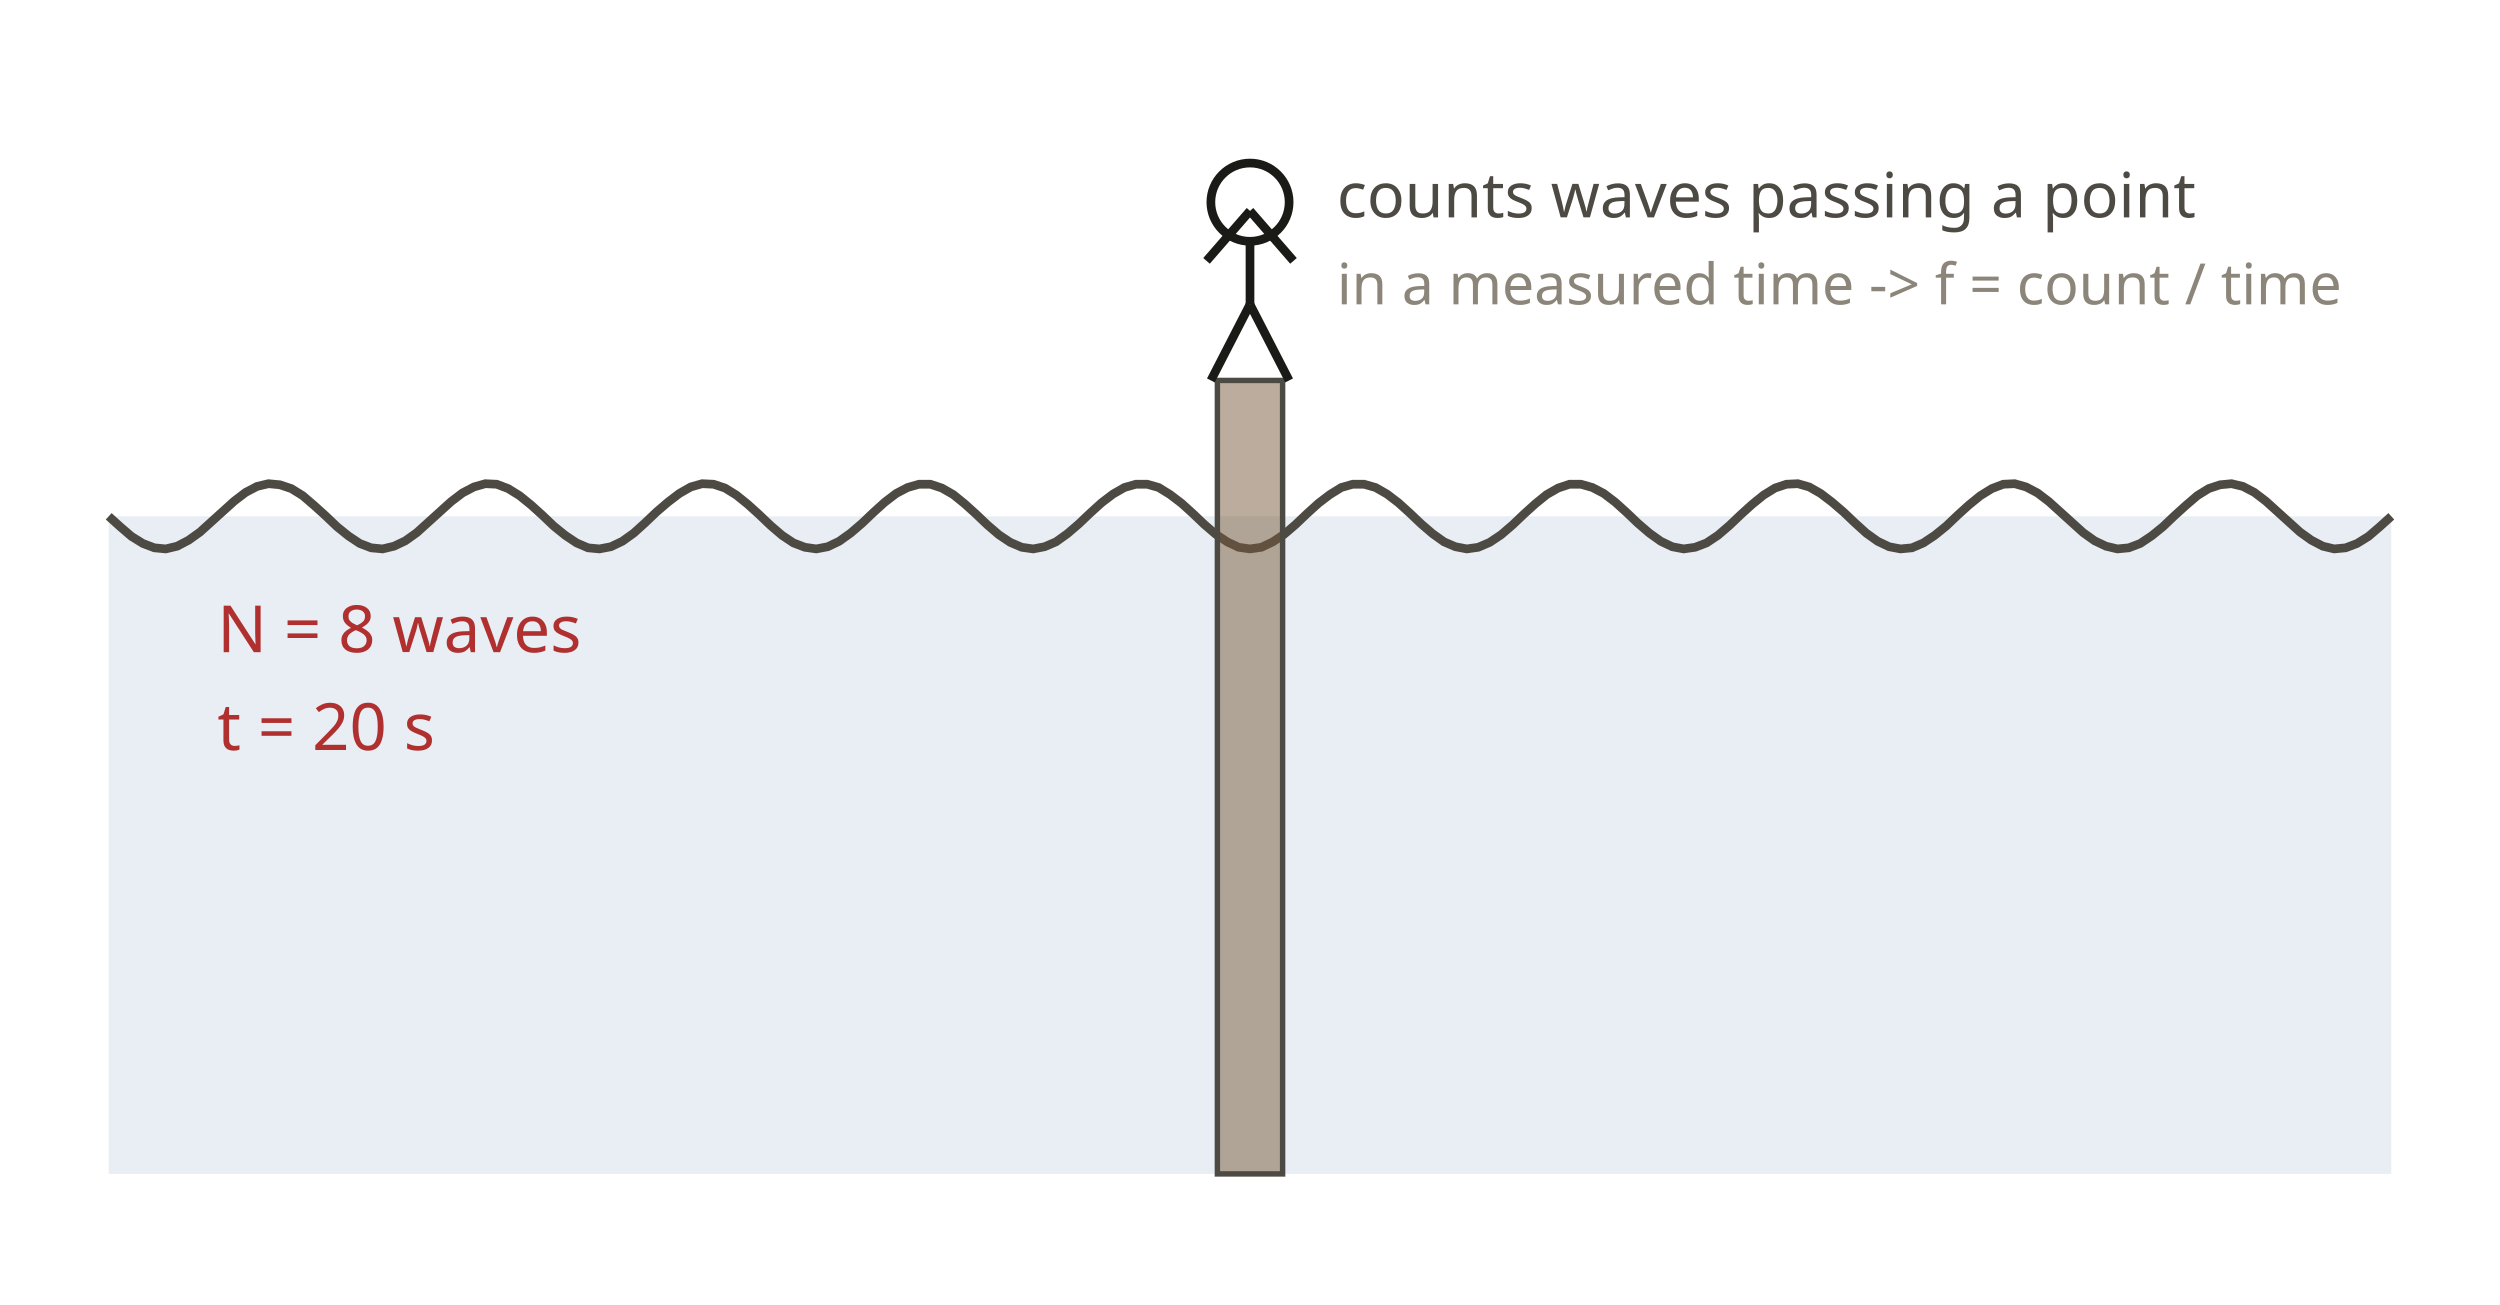
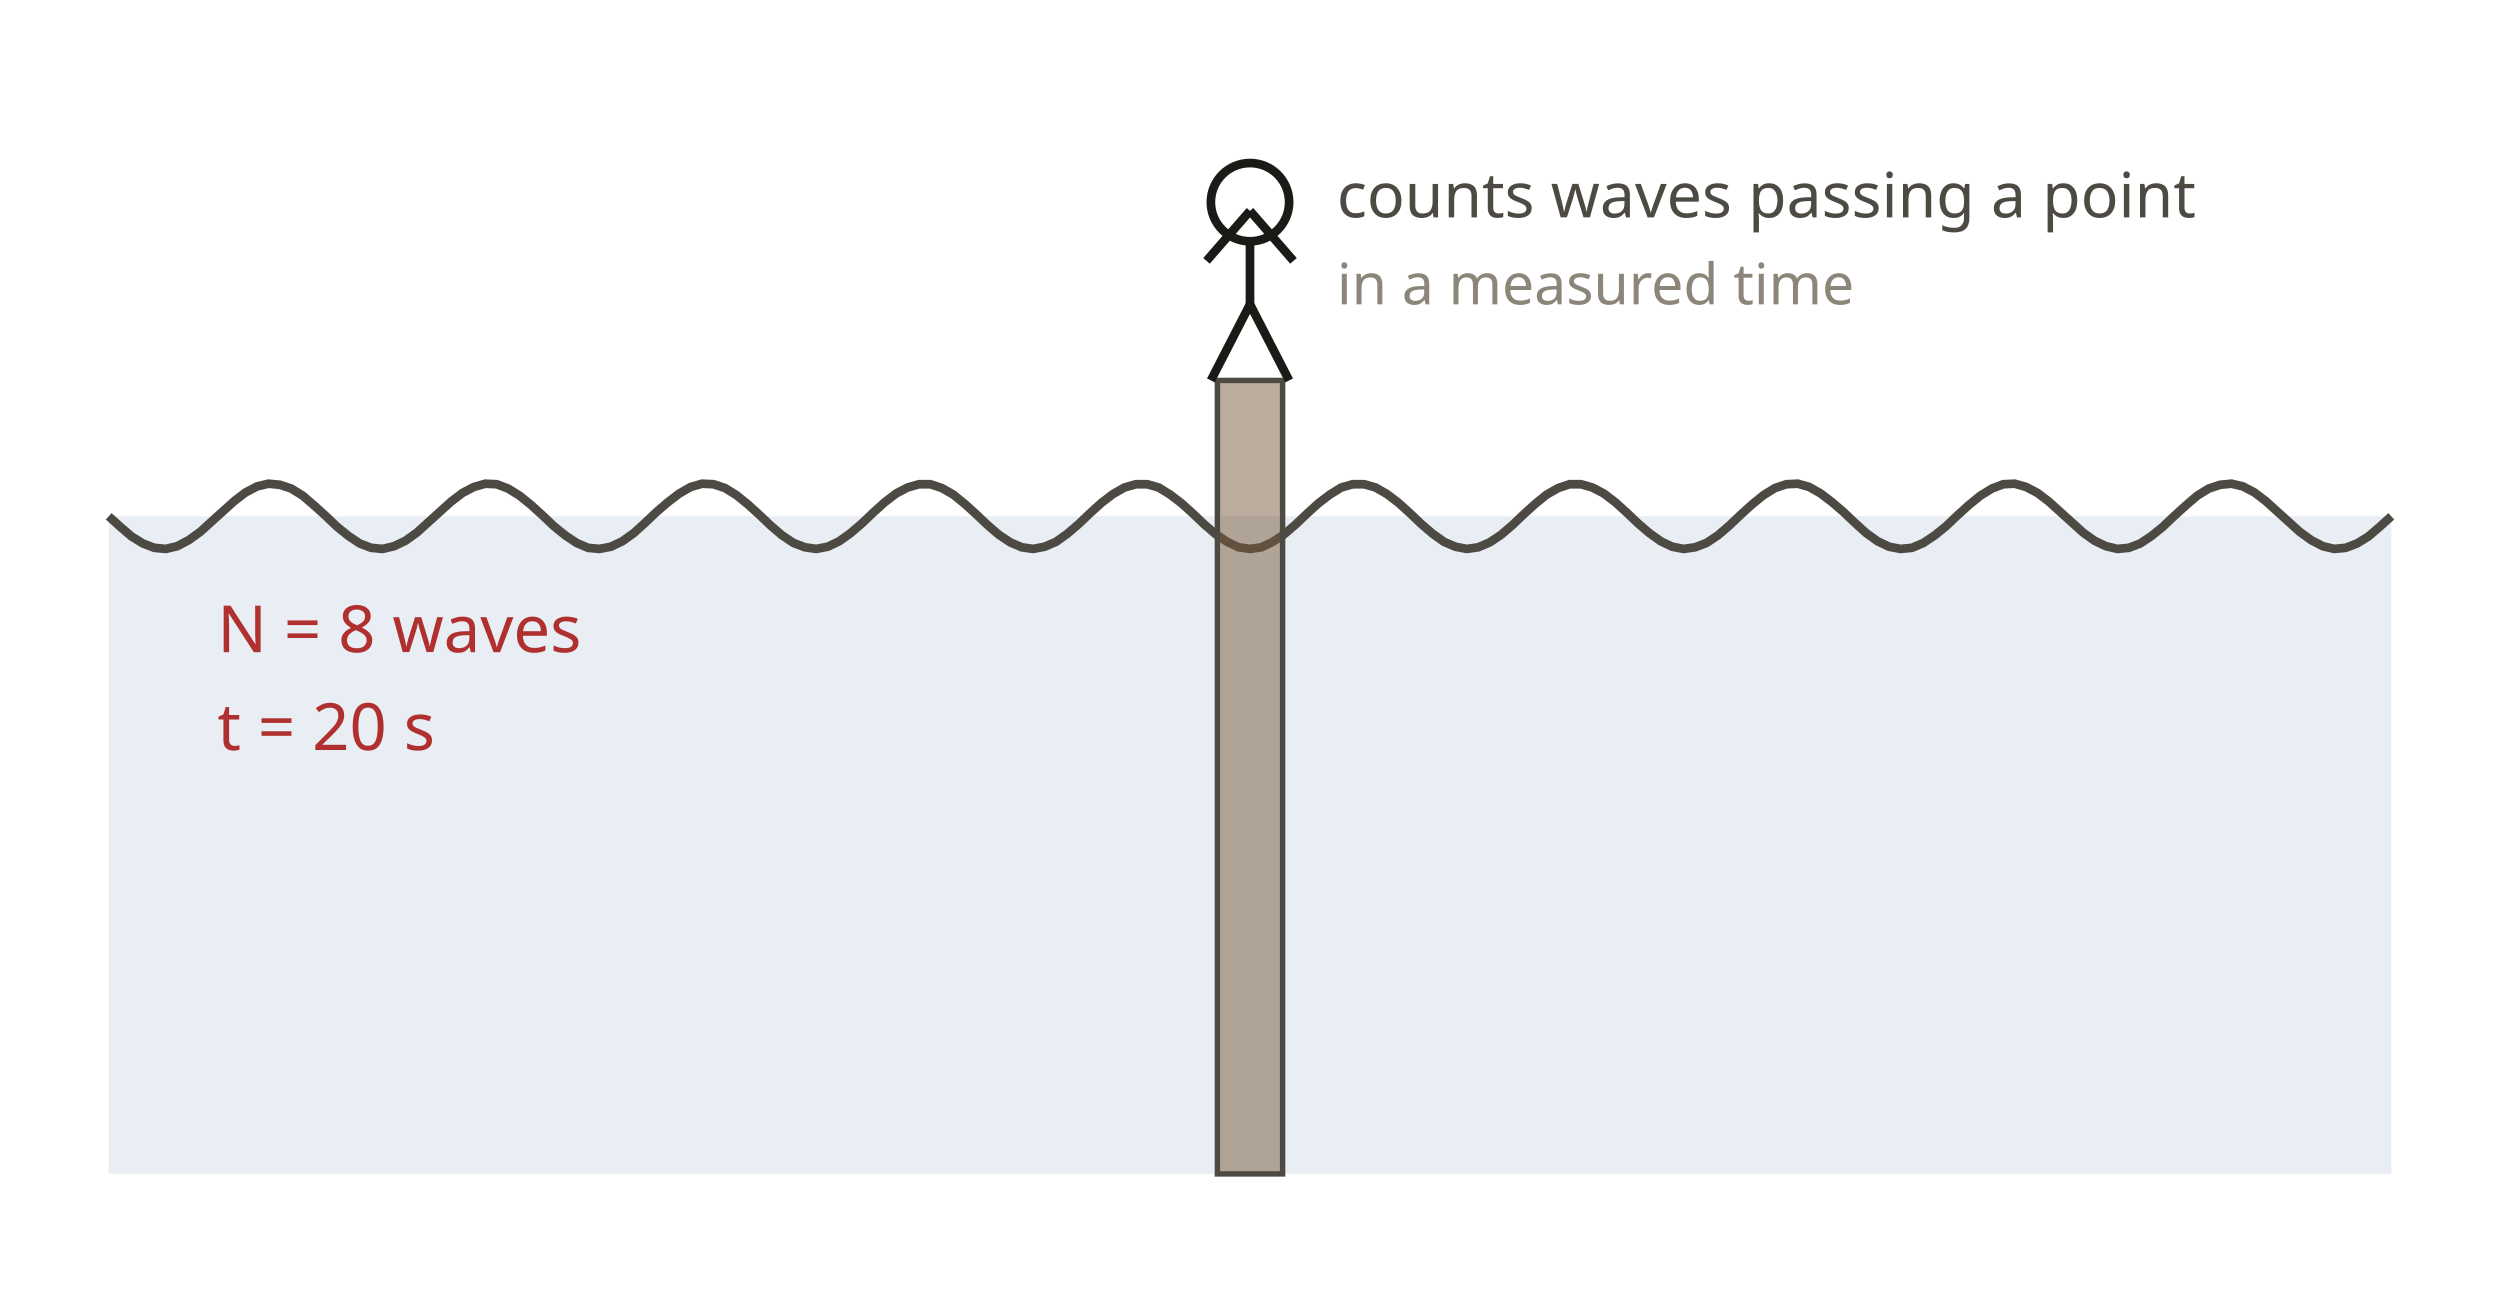
<svg xmlns="http://www.w3.org/2000/svg" viewBox="0 0 460 240" width="100%" preserveAspectRatio="xMidYMid meet" role="img" aria-label="wave scenario: pier" class="td-svg" style="max-width:460px;height:auto;display:block;font-family:Georgia, serif">
  <rect x="20" y="95" width="420" height="121" fill="rgba(60,110,150,.12)" stroke="none" />
  <path d="M20.0,95.0 L22.1,96.9 L24.2,98.7 L26.3,100.0 L28.4,100.8 L30.5,101.0 L32.6,100.5 L34.7,99.4 L36.8,97.9 L38.9,96.0 L41.0,94.1 L43.1,92.2 L45.2,90.6 L47.3,89.5 L49.4,89.0 L51.5,89.2 L53.6,89.9 L55.7,91.2 L57.8,93.0 L59.9,94.9 L62.0,96.9 L64.1,98.6 L66.2,100.0 L68.3,100.8 L70.4,101.0 L72.5,100.5 L74.6,99.5 L76.7,98.0 L78.8,96.1 L80.9,94.2 L83.0,92.3 L85.1,90.7 L87.2,89.6 L89.3,89.0 L91.4,89.1 L93.5,89.9 L95.6,91.2 L97.7,92.9 L99.8,94.8 L101.9,96.8 L104.0,98.5 L106.1,99.9 L108.2,100.8 L110.3,101.0 L112.4,100.6 L114.5,99.6 L116.6,98.1 L118.7,96.2 L120.8,94.2 L122.9,92.4 L125.0,90.8 L127.1,89.6 L129.2,89.0 L131.3,89.1 L133.4,89.8 L135.5,91.1 L137.6,92.8 L139.7,94.7 L141.8,96.7 L143.9,98.5 L146.0,99.9 L148.1,100.7 L150.2,101.0 L152.3,100.6 L154.4,99.6 L156.5,98.1 L158.6,96.3 L160.7,94.3 L162.8,92.4 L164.9,90.8 L167.0,89.7 L169.1,89.1 L171.2,89.1 L173.3,89.8 L175.4,91.0 L177.5,92.7 L179.6,94.6 L181.7,96.6 L183.8,98.4 L185.9,99.8 L188.0,100.7 L190.1,101.0 L192.2,100.6 L194.3,99.7 L196.4,98.2 L198.5,96.4 L200.6,94.4 L202.7,92.5 L204.8,90.9 L206.9,89.7 L209.0,89.1 L211.1,89.1 L213.2,89.7 L215.3,91.0 L217.4,92.6 L219.5,94.5 L221.6,96.5 L223.7,98.3 L225.8,99.7 L227.9,100.7 L230.0,101.0 L232.1,100.7 L234.2,99.7 L236.3,98.3 L238.4,96.5 L240.5,94.5 L242.6,92.6 L244.7,91.0 L246.8,89.7 L248.9,89.1 L251.0,89.1 L253.1,89.7 L255.2,90.9 L257.3,92.5 L259.4,94.4 L261.5,96.4 L263.6,98.2 L265.7,99.7 L267.8,100.6 L269.9,101.0 L272.0,100.7 L274.1,99.8 L276.2,98.4 L278.3,96.6 L280.4,94.6 L282.5,92.7 L284.6,91.0 L286.7,89.8 L288.8,89.1 L290.9,89.1 L293.0,89.7 L295.1,90.8 L297.2,92.4 L299.3,94.3 L301.4,96.3 L303.5,98.1 L305.6,99.6 L307.7,100.6 L309.8,101.0 L311.9,100.7 L314.0,99.9 L316.1,98.5 L318.2,96.7 L320.3,94.7 L322.4,92.8 L324.5,91.1 L326.6,89.8 L328.7,89.1 L330.8,89.0 L332.9,89.6 L335.0,90.8 L337.1,92.4 L339.2,94.2 L341.3,96.2 L343.4,98.1 L345.5,99.6 L347.6,100.6 L349.7,101.0 L351.8,100.8 L353.9,99.9 L356.0,98.5 L358.1,96.8 L360.2,94.8 L362.3,92.9 L364.4,91.2 L366.5,89.9 L368.6,89.1 L370.7,89.0 L372.8,89.6 L374.9,90.7 L377.0,92.3 L379.1,94.2 L381.2,96.1 L383.3,98.0 L385.4,99.5 L387.5,100.5 L389.6,101.0 L391.7,100.8 L393.8,100.0 L395.9,98.6 L398.0,96.9 L400.1,94.9 L402.2,93.0 L404.3,91.2 L406.4,89.9 L408.5,89.2 L410.6,89.0 L412.7,89.5 L414.8,90.6 L416.9,92.2 L419.0,94.1 L421.1,96.0 L423.2,97.9 L425.3,99.4 L427.4,100.5 L429.5,101.0 L431.6,100.8 L433.7,100.0 L435.8,98.7 L437.9,96.9 L440.0,95.0" fill="none" stroke="#4d4943" stroke-width="1.6" />
  <rect x="224" y="70" width="12" height="146" fill="rgba(120,90,60,.5)" stroke="#4d4943" stroke-width="1" />
  <g>
    <circle cx="230" cy="37.2" r="7.2" fill="none" stroke="#1a1a17" stroke-width="1.6" stroke-dasharray="none" />
    <line x1="230" y1="44.4" x2="230" y2="56" stroke="#1a1a17" stroke-width="1.6" stroke-linecap="butt" stroke-dasharray="none" />
    <line x1="230" y1="38.8" x2="222" y2="48" stroke="#1a1a17" stroke-width="1.6" stroke-linecap="butt" stroke-dasharray="none" />
    <line x1="230" y1="38.8" x2="238" y2="48" stroke="#1a1a17" stroke-width="1.6" stroke-linecap="butt" stroke-dasharray="none" />
    <line x1="230" y1="56" x2="222.8" y2="70" stroke="#1a1a17" stroke-width="1.6" stroke-linecap="butt" stroke-dasharray="none" />
    <line x1="230" y1="56" x2="237.2" y2="70" stroke="#1a1a17" stroke-width="1.6" stroke-linecap="butt" stroke-dasharray="none" />
  </g>
  <text x="246" y="40" font-family="system-ui, sans-serif" font-size="11.5" fill="#4d4943">counts waves passing a point</text>
-   <text x="246" y="56" font-family="system-ui, sans-serif" font-size="10.5" fill="#8c8579">in a measured time -&gt; f = count / time</text>
+   <text x="246" y="56" font-family="system-ui, sans-serif" font-size="10.5" fill="#8c8579">in a measured time</text>
  <text x="40" y="120" font-family="system-ui, sans-serif" font-size="12" fill="#b03030">N = 8 waves</text>
  <text x="40" y="138" font-family="system-ui, sans-serif" font-size="12" fill="#b03030">t = 20 s</text>
</svg>
